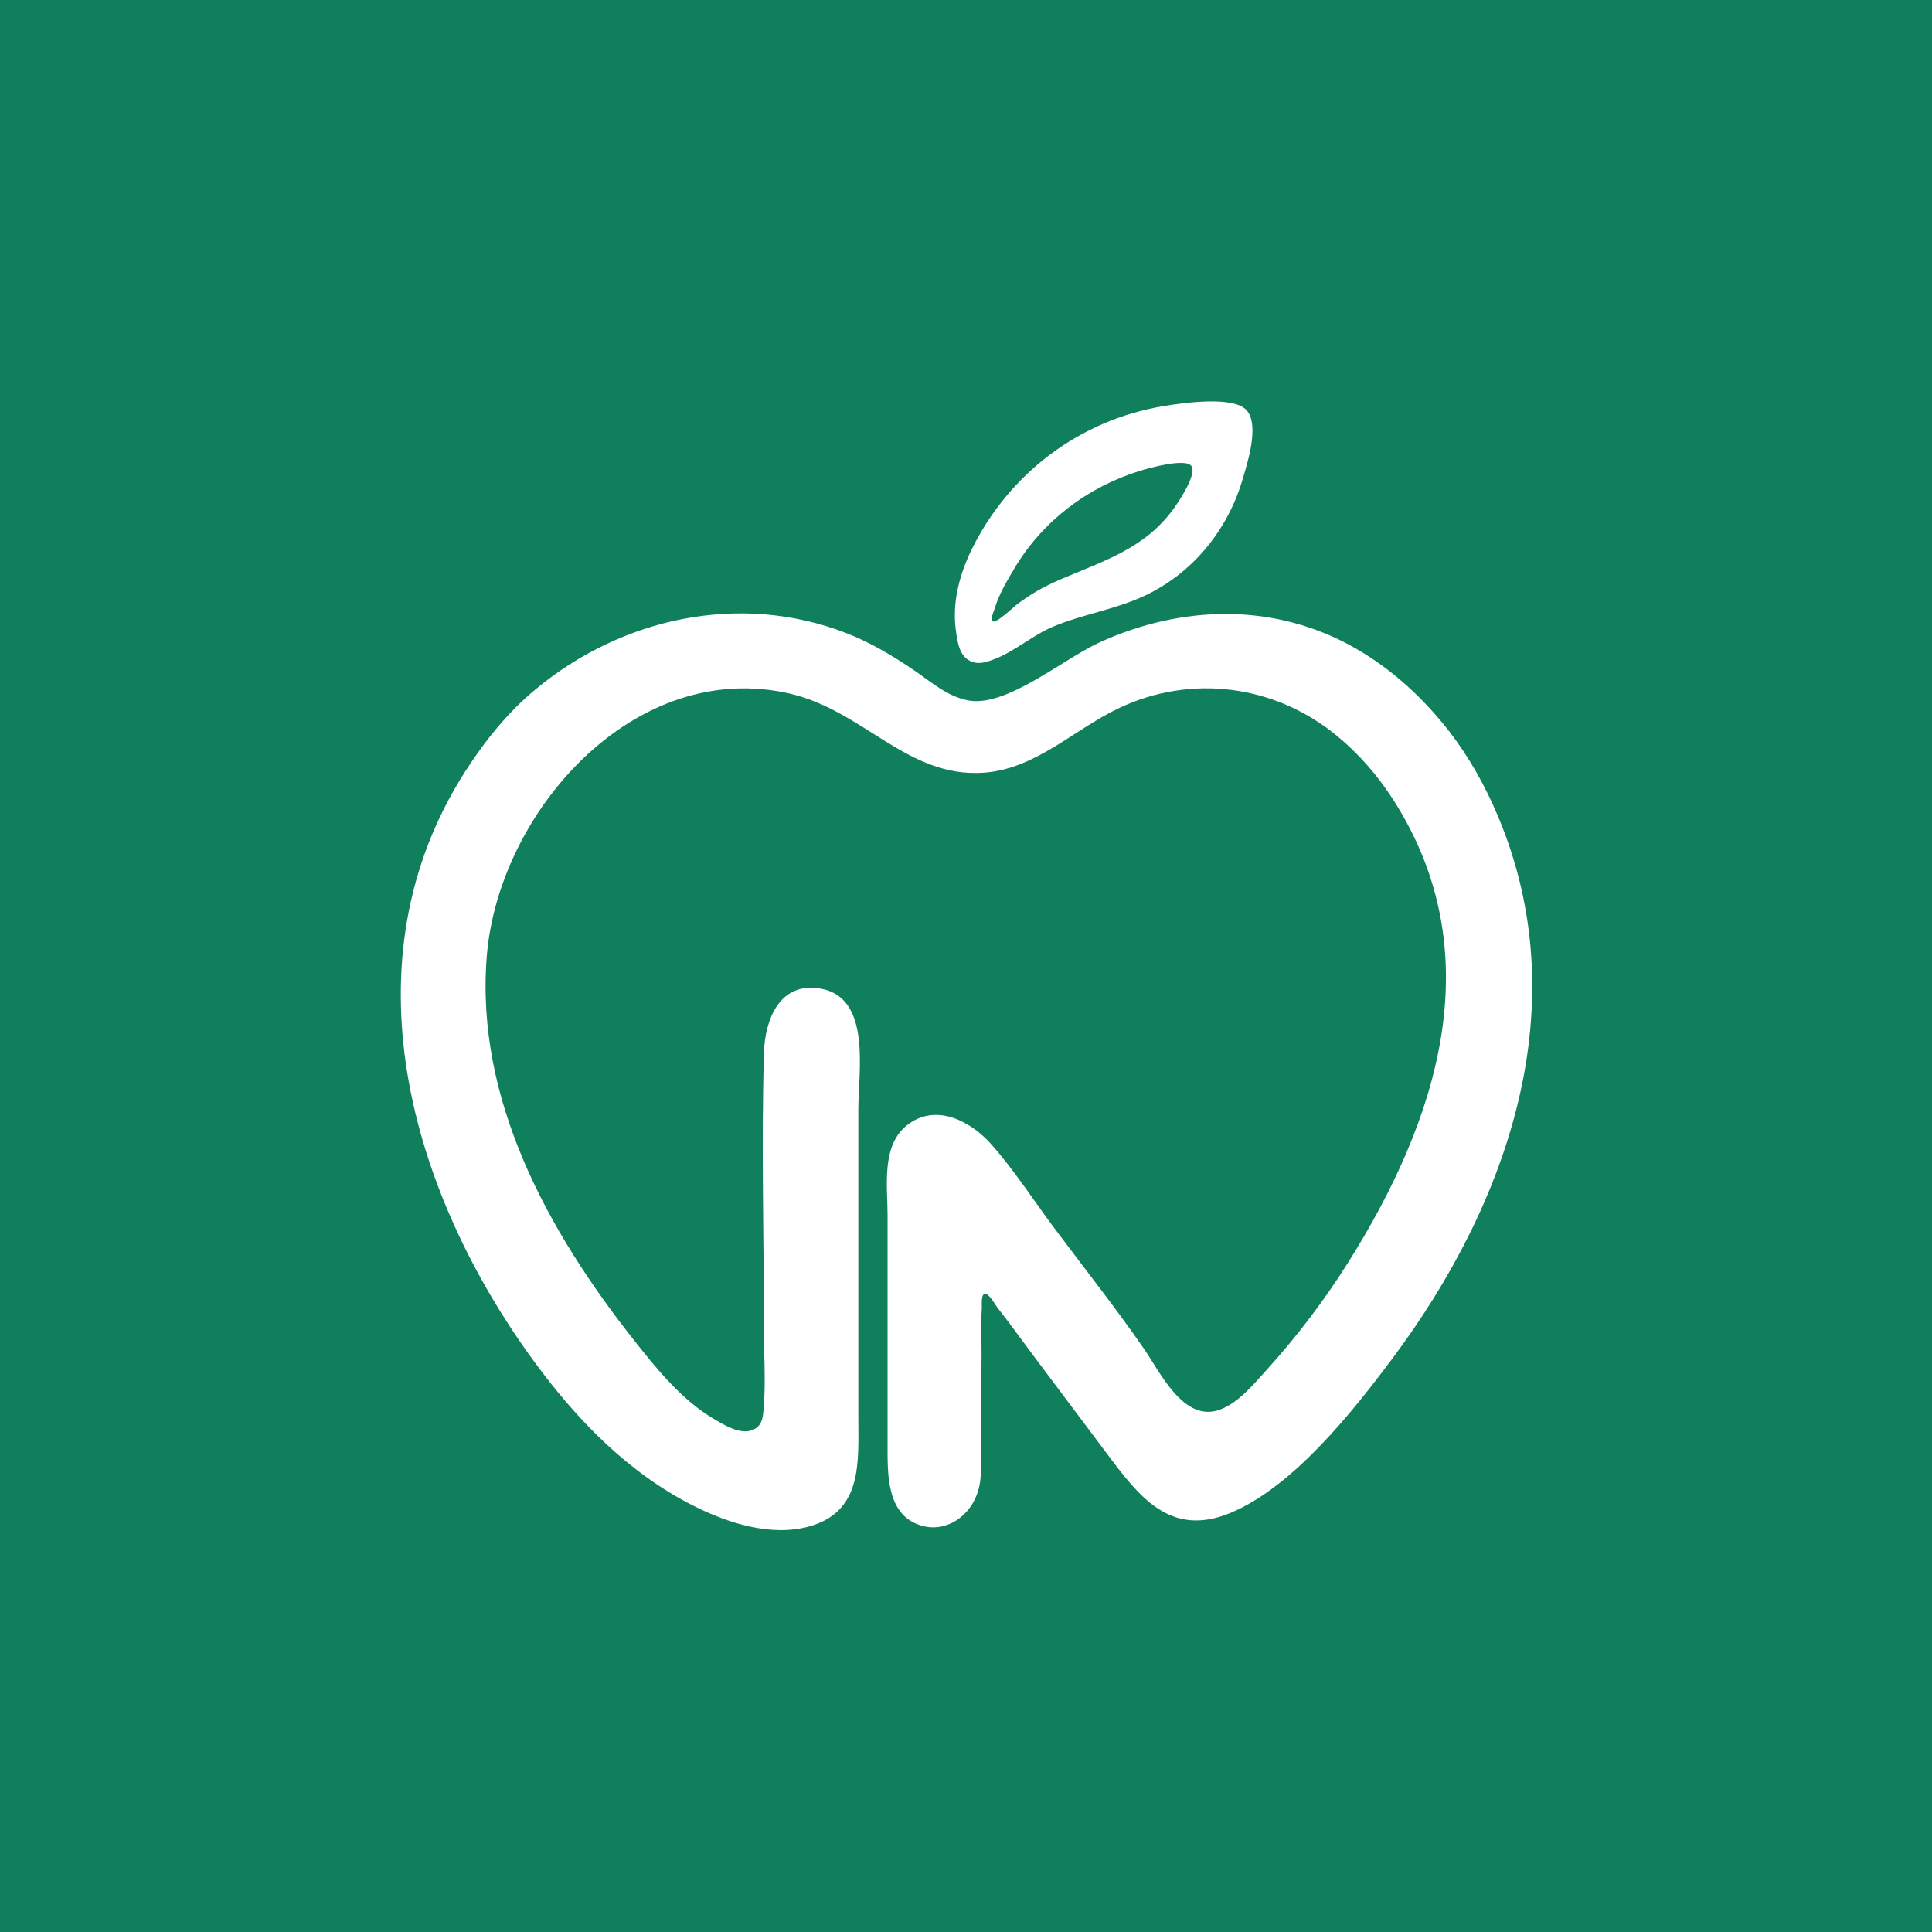
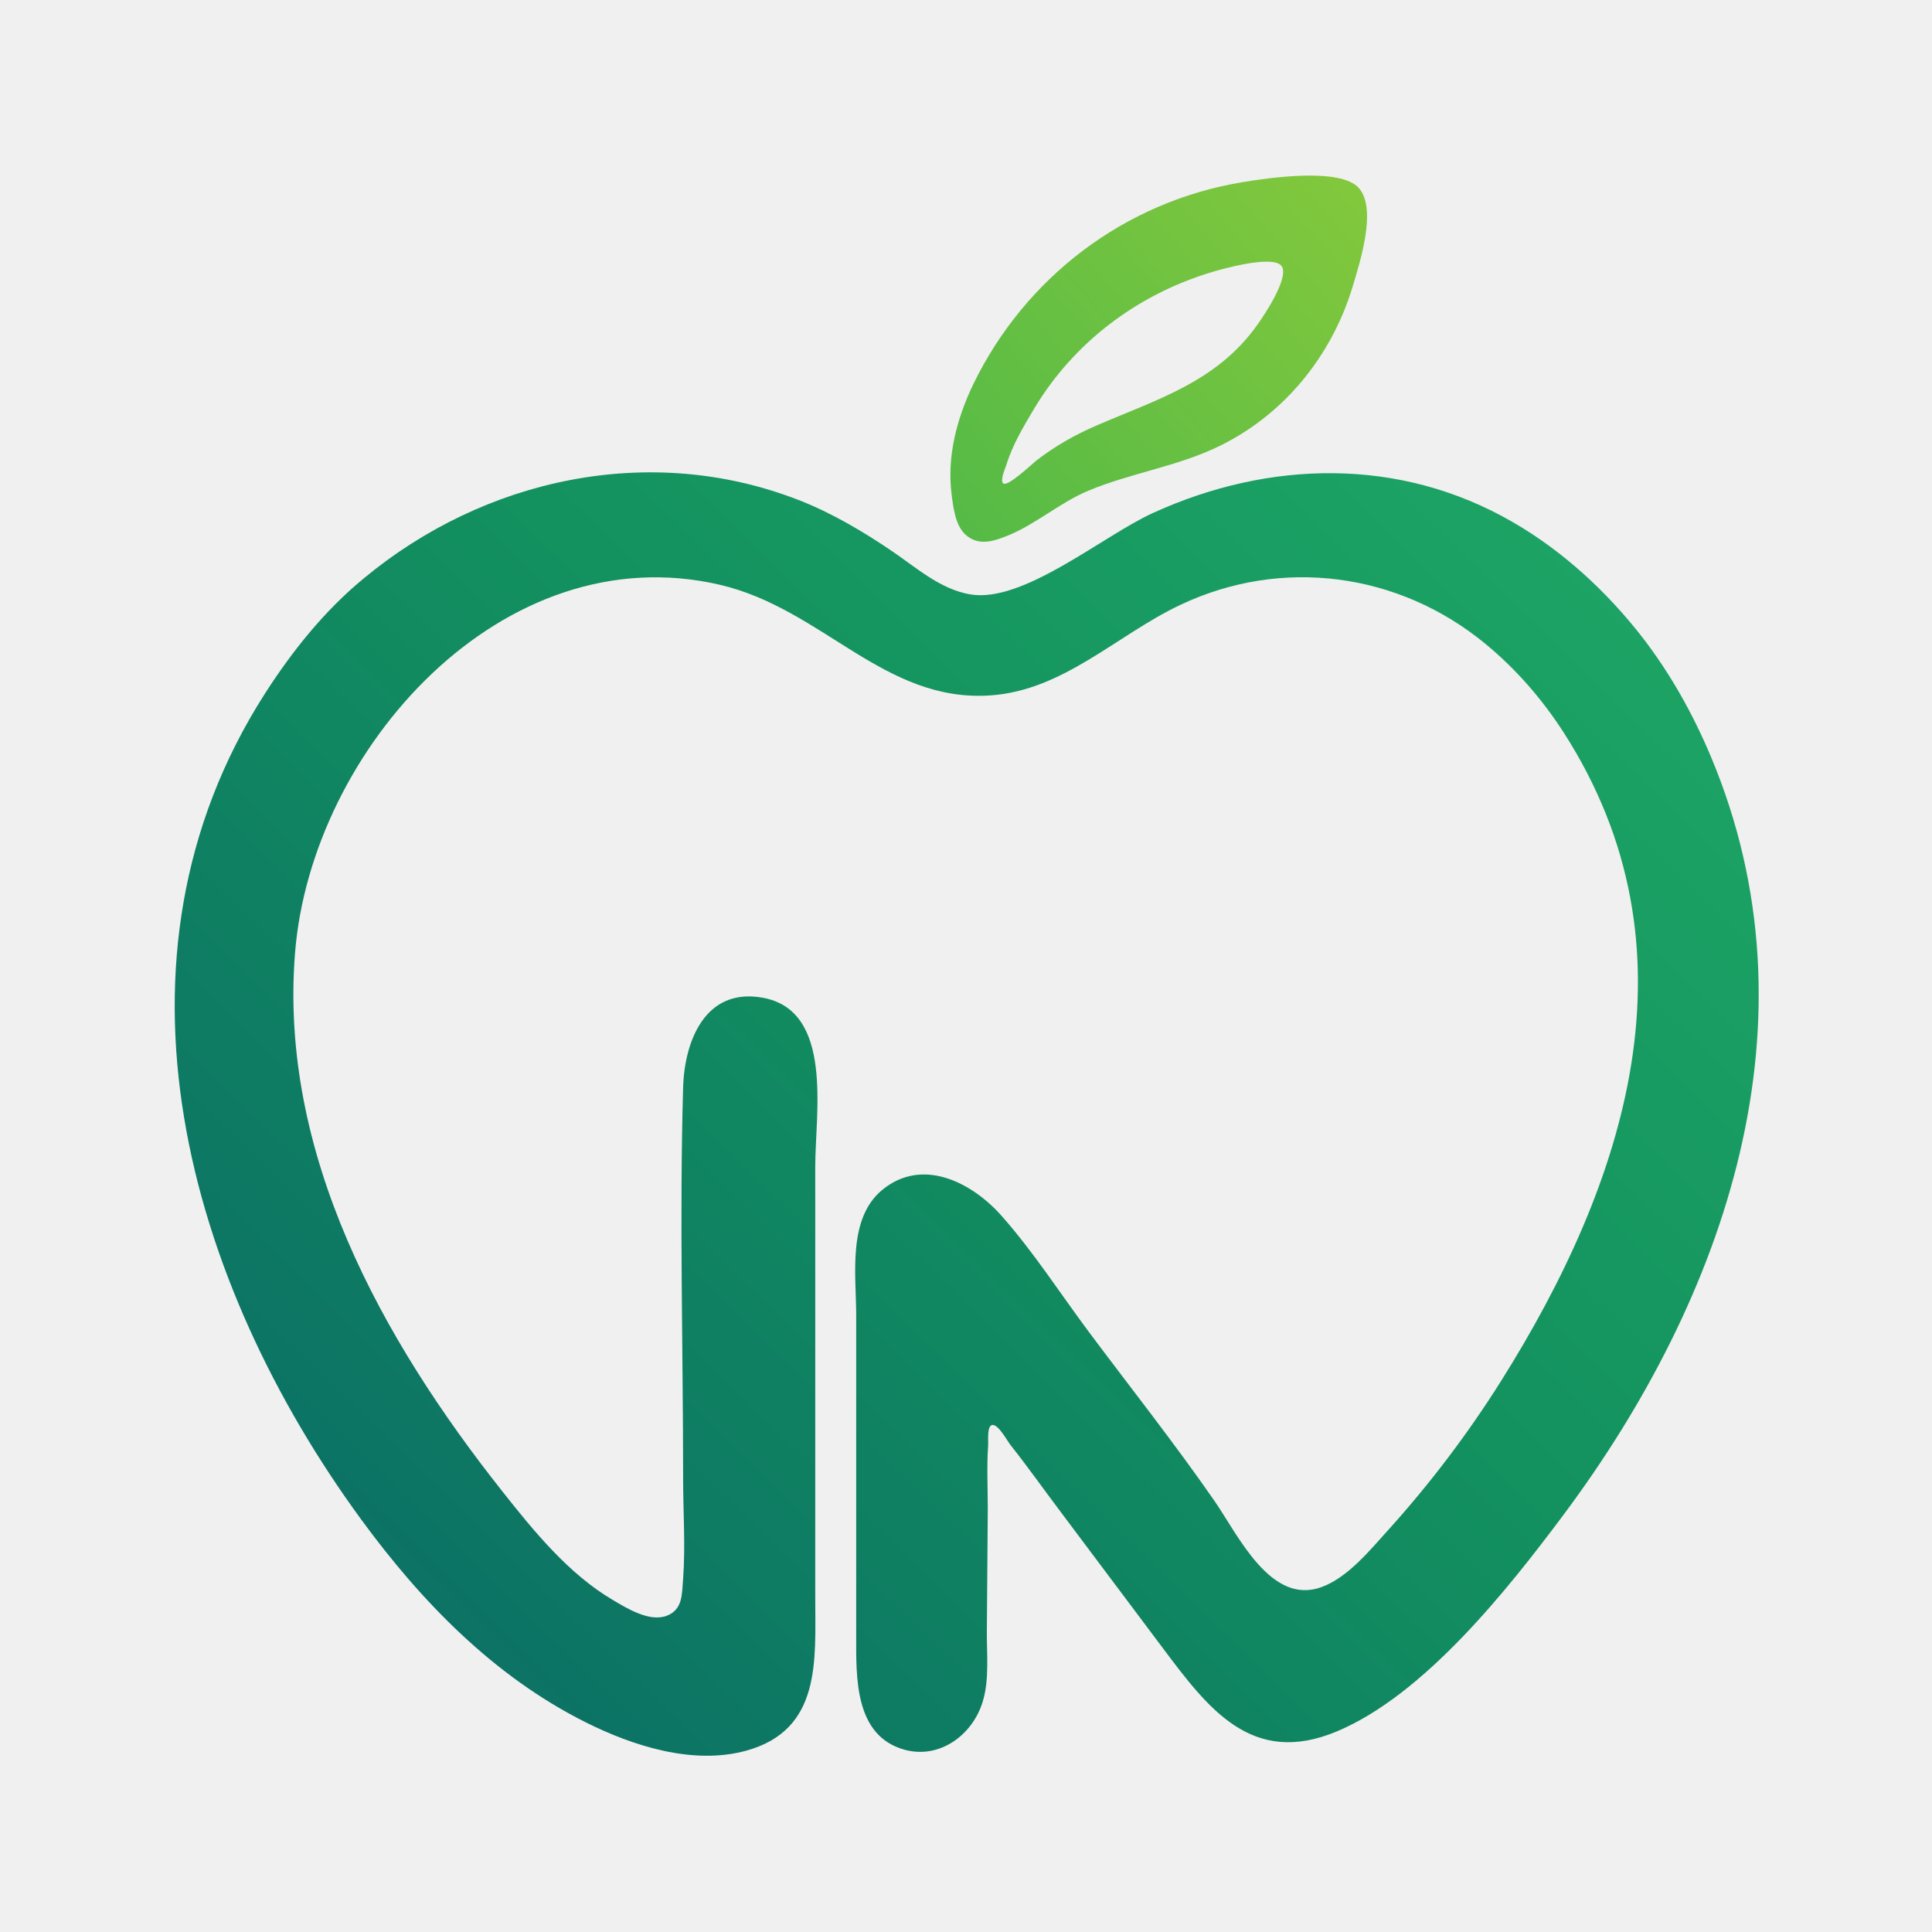
- <svg xmlns="http://www.w3.org/2000/svg" viewBox="0 0 1024 1024">
-   <defs />
-   <rect width="1024" height="1024" fill="#0F7F5C" />
-   <g transform="translate(77.27,81.14) scale(0.70459)">
-     <path d="M293.2,403.4 C272.2,420.7 254.8,442.5 240.2,465.3 C148.8,608.1 198.7,781.4 292.1,909.0 C324.4,953.1 363.2,993.1 412.5,1017.8 C438.0,1030.6 470.4,1041.0 499.0,1033.1 C539.4,1021.9 536.0,984.6 536.0,951.1 C536.0,873.8 536.0,796.4 536.0,719.1 C536.0,690.6 546.1,635.2 507.5,628.5 C476.7,623.1 465.7,652.1 465.0,676.8 C463.0,746.6 465.0,816.9 465.0,886.8 C465.0,904.6 466.3,923.0 465.0,940.8 C464.3,948.7 465.0,957.2 456.3,960.6 C447.0,964.2 434.9,956.7 427.3,952.2 C403.5,938.2 384.7,915.1 367.8,893.7 C302.9,811.7 247.8,712.3 256.5,604.2 C265.3,495.3 367.8,379.4 484.9,406.7 C540.2,419.7 573.1,470.1 630.2,466.1 C669.4,463.4 698.0,433.7 731.9,417.6 C786.5,391.6 849.6,400.0 896.2,438.5 C912.7,452.1 926.8,468.4 938.3,486.3 C1012.7,602.3 971.8,727.6 904.3,834.8 C886.6,862.9 866.3,889.7 844.0,914.4 C834.2,925.2 822.3,940.0 808.1,945.2 C780.8,955.3 763.2,917.3 750.7,899.2 C729.1,868.0 705.4,838.1 682.7,807.7 C667.3,787.0 652.9,764.6 635.8,745.4 C620.0,727.7 593.5,714.1 572.0,731.8 C553.2,747.3 558.0,777.7 558.0,799.2 C558.0,856.6 558.0,913.9 558.0,971.2 C558.0,993.6 556.9,1025.4 584.3,1032.7 C603.2,1037.7 620.7,1024.4 626.0,1006.7 C629.6,994.9 628.1,981.2 628.2,969.0 C628.4,947.0 628.5,925.0 628.7,903.0 C628.7,891.8 628.1,880.3 628.9,869.1 C629.1,867.1 628.0,858.1 631.4,858.1 C634.7,858.2 639.2,866.8 641.0,869.0 C650.1,880.5 658.6,892.5 667.4,904.2 C685.8,928.7 704.2,953.2 722.6,977.8 C747.0,1010.3 770.5,1041.9 816.2,1022.8 C863.3,1003.1 908.0,946.6 937.9,906.6 C1025.4,789.4 1076.9,640.8 1017.2,498.9 C1007.6,476.1 995.6,454.6 980.5,435.0 C961.4,410.4 937.8,388.6 910.8,373.0 C850.2,337.9 779.7,339.6 717.2,368.2 C690.0,380.7 647.6,416.8 619.1,411.8 C603.2,409.0 590.6,397.7 577.7,388.9 C562.0,378.2 544.8,368.0 527.0,361.1 C447.0,330.0 358.0,349.5 293.2,403.4Z M828.1,193.5 C818.1,182.2 778.9,188.1 765.2,190.4 C702.3,200.9 649.0,241.3 621.0,298.7 C612.1,317.2 606.6,337.8 609.3,358.4 C610.2,365.3 611.3,375.0 616.9,379.9 C623.8,385.9 631.6,383.4 639.3,380.3 C654.5,374.2 667.4,362.5 682.8,356.1 C704.8,346.9 729.2,343.3 750.9,333.2 C787.1,316.4 813.4,284.2 824.8,246.3 C828.6,233.5 838.0,204.8 828.1,193.5Z M786.7,235.6 C790.6,241.8 777.4,261.6 773.6,266.9 C751.9,297.5 720.1,306.9 687.3,321.0 C675.5,326.1 664.9,332.1 654.7,340.0 C652.4,341.8 639.0,354.6 636.9,352.1 C635.3,350.2 638.1,344.1 638.7,342.2 C642.0,331.4 648.0,321.5 653.7,311.9 C674.9,276.6 708.4,251.3 747.6,239.1 C754.0,237.1 782.5,229.0 786.7,235.6Z" fill="#fff" fill-rule="evenodd" />
+ <svg xmlns="http://www.w3.org/2000/svg" viewBox="0 0 1024 1024" role="img" aria-label="Nutriin">
+   <defs>
+     <linearGradient id="as" gradientUnits="userSpaceOnUse" x1="260" y1="1040" x2="980" y2="300">
+       <stop offset="0" stop-color="#0A6B66" />
+       <stop offset=".55" stop-color="#13915F" />
+       <stop offset="1" stop-color="#1FA866" />
+     </linearGradient>
+     <linearGradient id="al" gradientUnits="userSpaceOnUse" x1="600" y1="440" x2="900" y2="180">
+       <stop offset="0" stop-color="#4DB848" />
+       <stop offset="1" stop-color="#8CCB3A" />
+     </linearGradient>
+   </defs>
+   <g transform="translate(-96.62,-91.20) scale(0.98642)">
+     <g fill-rule="evenodd">
+       <path d="M293.2,403.4 C272.2,420.7 254.8,442.5 240.2,465.3 C148.8,608.1 198.7,781.4 292.1,909.0 C324.4,953.1 363.2,993.1 412.5,1017.8 C438.0,1030.6 470.4,1041.0 499.0,1033.1 C539.4,1021.9 536.0,984.6 536.0,951.1 C536.0,873.8 536.0,796.4 536.0,719.1 C536.0,690.6 546.1,635.2 507.5,628.5 C476.7,623.1 465.7,652.1 465.0,676.8 C463.0,746.6 465.0,816.9 465.0,886.8 C465.0,904.6 466.3,923.0 465.0,940.8 C464.3,948.7 465.0,957.2 456.3,960.6 C447.0,964.2 434.9,956.7 427.3,952.2 C403.5,938.2 384.7,915.1 367.8,893.7 C302.9,811.7 247.8,712.3 256.5,604.2 C265.3,495.3 367.8,379.4 484.9,406.7 C540.2,419.7 573.1,470.1 630.2,466.1 C669.4,463.4 698.0,433.7 731.9,417.6 C786.5,391.6 849.6,400.0 896.2,438.5 C912.7,452.1 926.8,468.4 938.3,486.3 C1012.7,602.3 971.8,727.6 904.3,834.8 C886.6,862.9 866.3,889.7 844.0,914.4 C834.2,925.2 822.3,940.0 808.1,945.2 C780.8,955.3 763.2,917.3 750.7,899.2 C729.1,868.0 705.4,838.1 682.7,807.7 C667.3,787.0 652.9,764.6 635.8,745.4 C620.0,727.7 593.5,714.1 572.0,731.8 C553.2,747.3 558.0,777.7 558.0,799.2 C558.0,856.6 558.0,913.9 558.0,971.2 C558.0,993.6 556.9,1025.4 584.3,1032.7 C603.2,1037.7 620.7,1024.4 626.0,1006.7 C629.6,994.9 628.1,981.2 628.2,969.0 C628.4,947.0 628.5,925.0 628.7,903.0 C628.7,891.8 628.1,880.3 628.9,869.1 C629.1,867.1 628.0,858.1 631.4,858.1 C634.7,858.2 639.2,866.8 641.0,869.0 C650.1,880.5 658.6,892.5 667.4,904.2 C685.8,928.7 704.2,953.2 722.6,977.8 C747.0,1010.3 770.5,1041.9 816.2,1022.8 C863.3,1003.1 908.0,946.6 937.9,906.6 C1025.4,789.4 1076.9,640.8 1017.2,498.9 C1007.6,476.1 995.6,454.6 980.5,435.0 C961.4,410.4 937.8,388.6 910.8,373.0 C850.2,337.9 779.7,339.6 717.2,368.2 C690.0,380.7 647.6,416.8 619.1,411.8 C603.2,409.0 590.6,397.7 577.7,388.9 C562.0,378.2 544.8,368.0 527.0,361.1 C447.0,330.0 358.0,349.5 293.2,403.4Z" fill="url(#as)" />
+       <path d="M828.1,193.5 C818.1,182.2 778.9,188.1 765.2,190.4 C702.3,200.9 649.0,241.3 621.0,298.7 C612.1,317.2 606.6,337.8 609.3,358.4 C610.2,365.3 611.3,375.0 616.9,379.9 C623.8,385.9 631.6,383.4 639.3,380.3 C654.5,374.2 667.4,362.5 682.8,356.1 C704.8,346.9 729.2,343.3 750.9,333.2 C787.1,316.4 813.4,284.2 824.8,246.3 C828.6,233.5 838.0,204.8 828.1,193.5Z M786.7,235.6 C790.6,241.8 777.4,261.6 773.6,266.9 C751.9,297.5 720.1,306.9 687.3,321.0 C675.5,326.1 664.9,332.1 654.7,340.0 C652.4,341.8 639.0,354.6 636.9,352.1 C635.3,350.2 638.1,344.1 638.7,342.2 C642.0,331.4 648.0,321.5 653.7,311.9 C674.9,276.6 708.4,251.3 747.6,239.1 C754.0,237.1 782.5,229.0 786.7,235.6Z" fill="url(#al)" />
+     </g>
  </g>
</svg>
